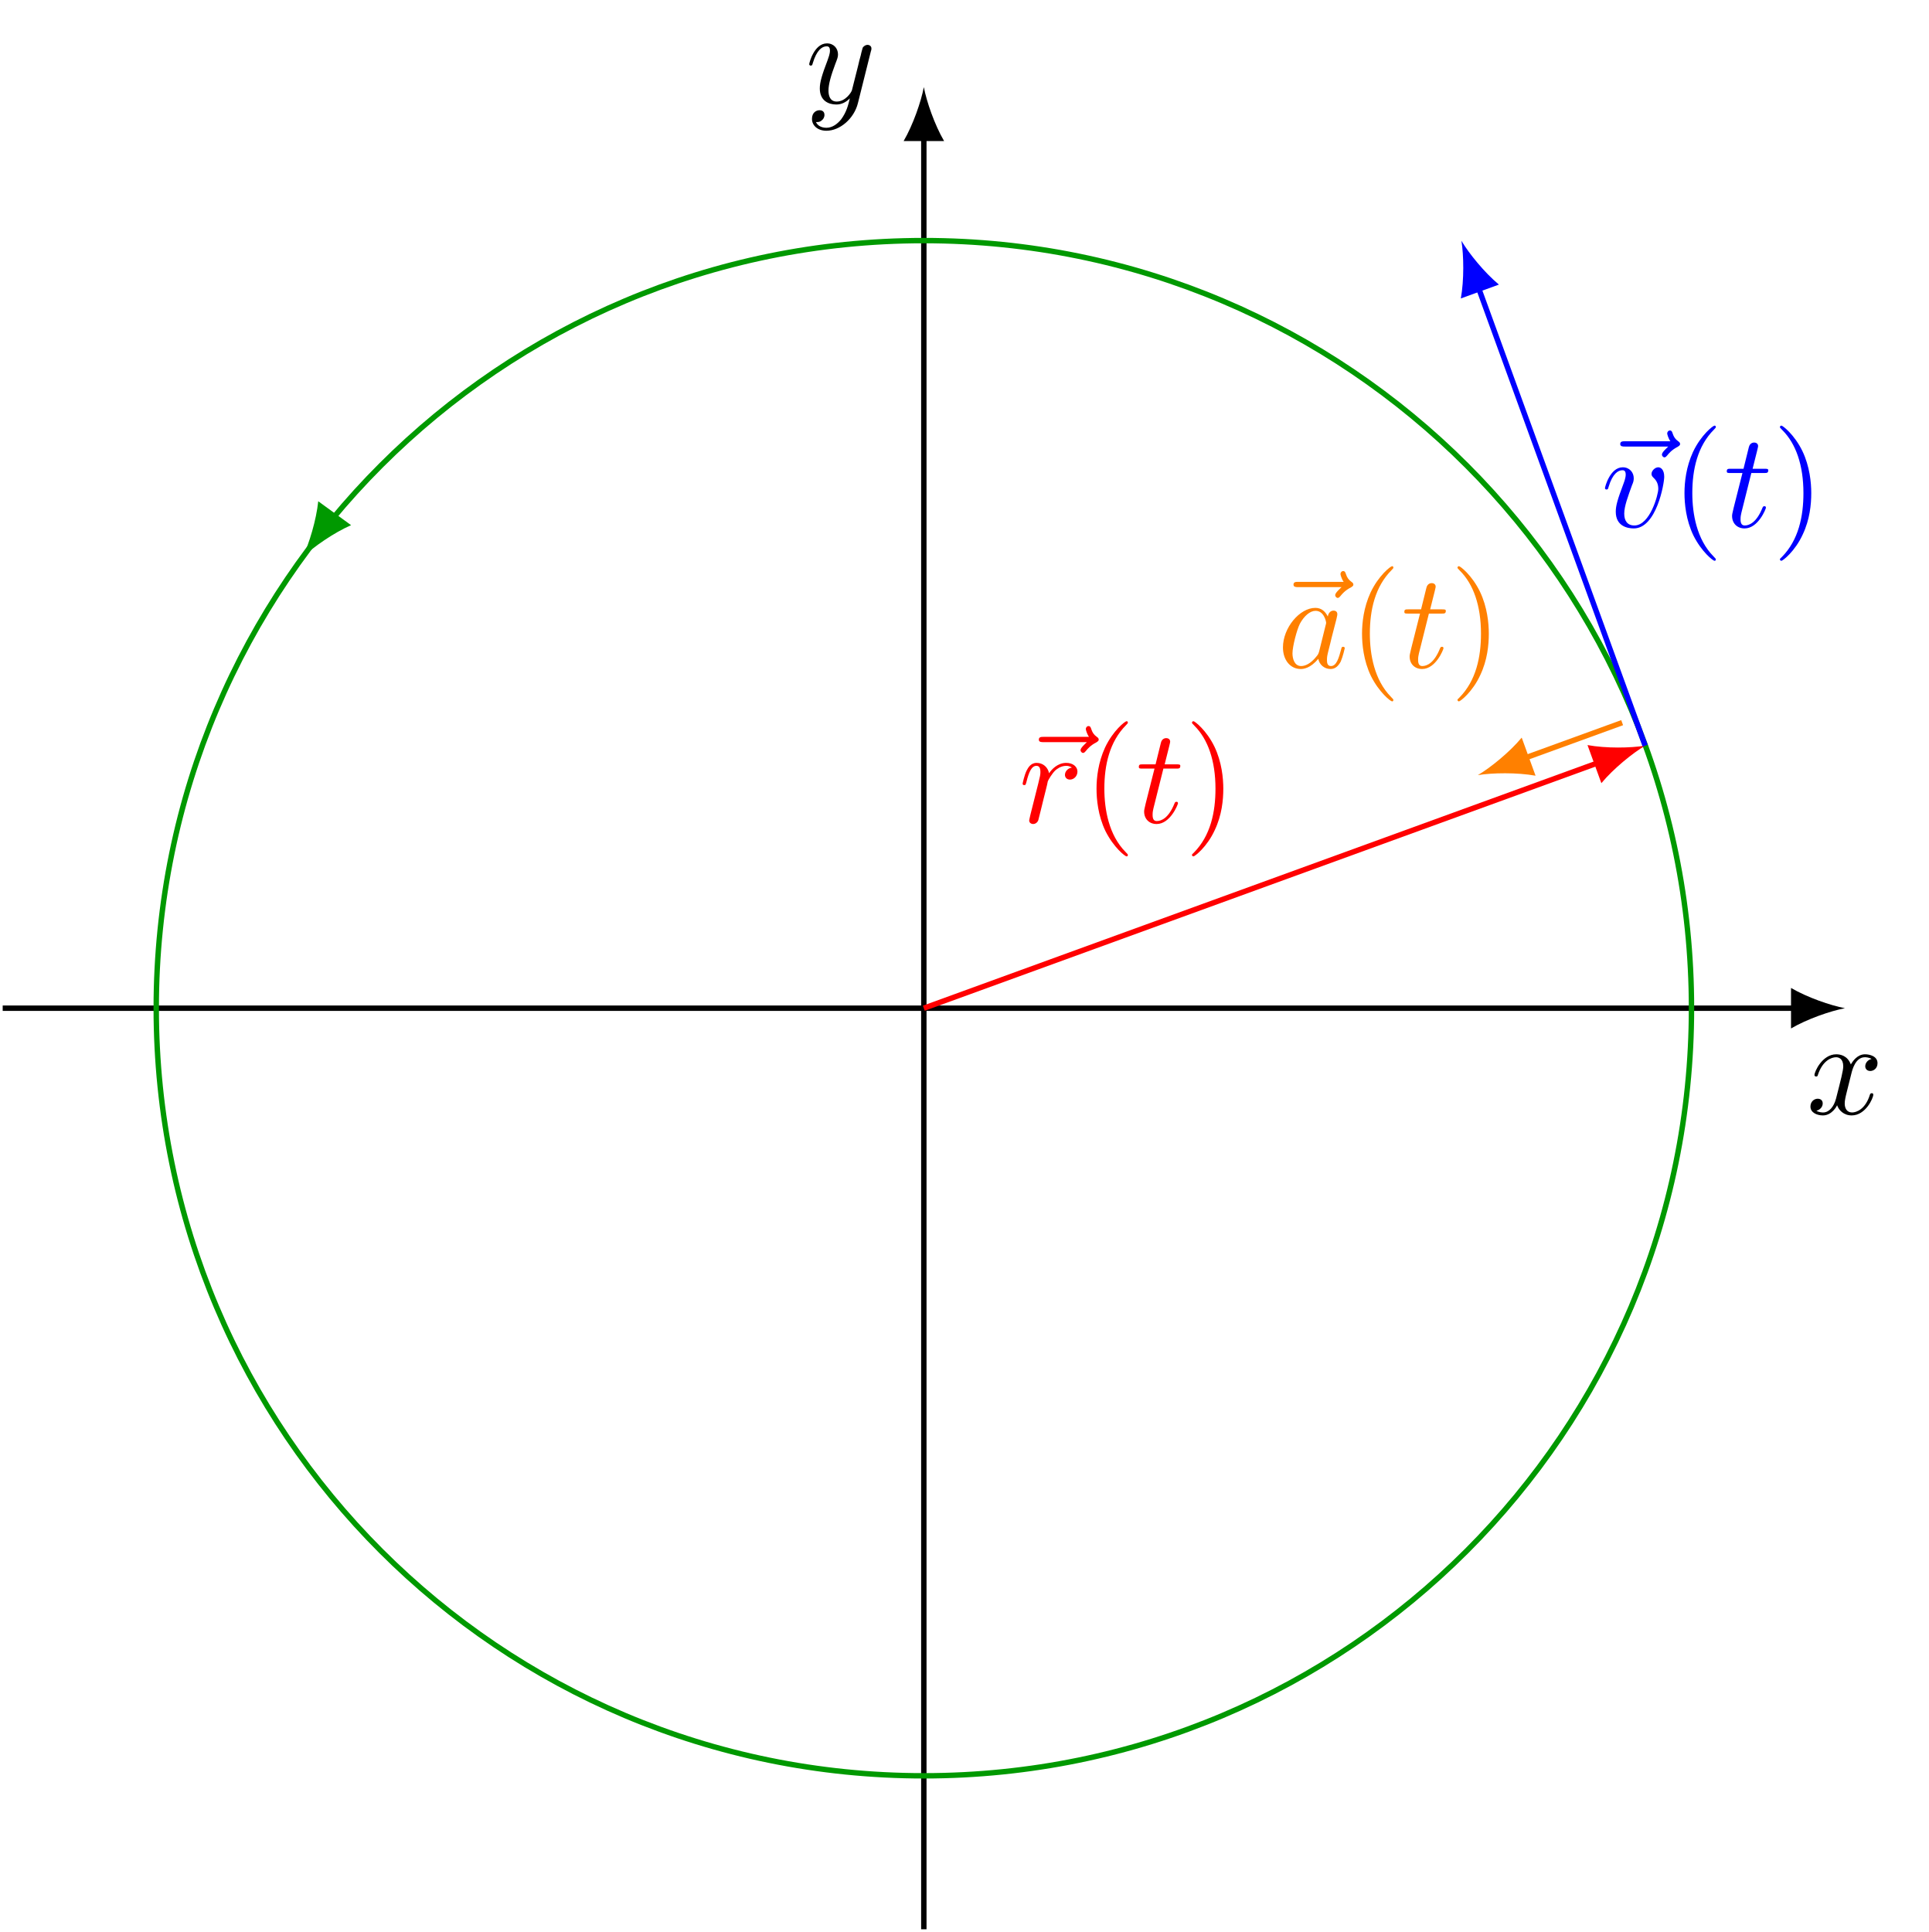
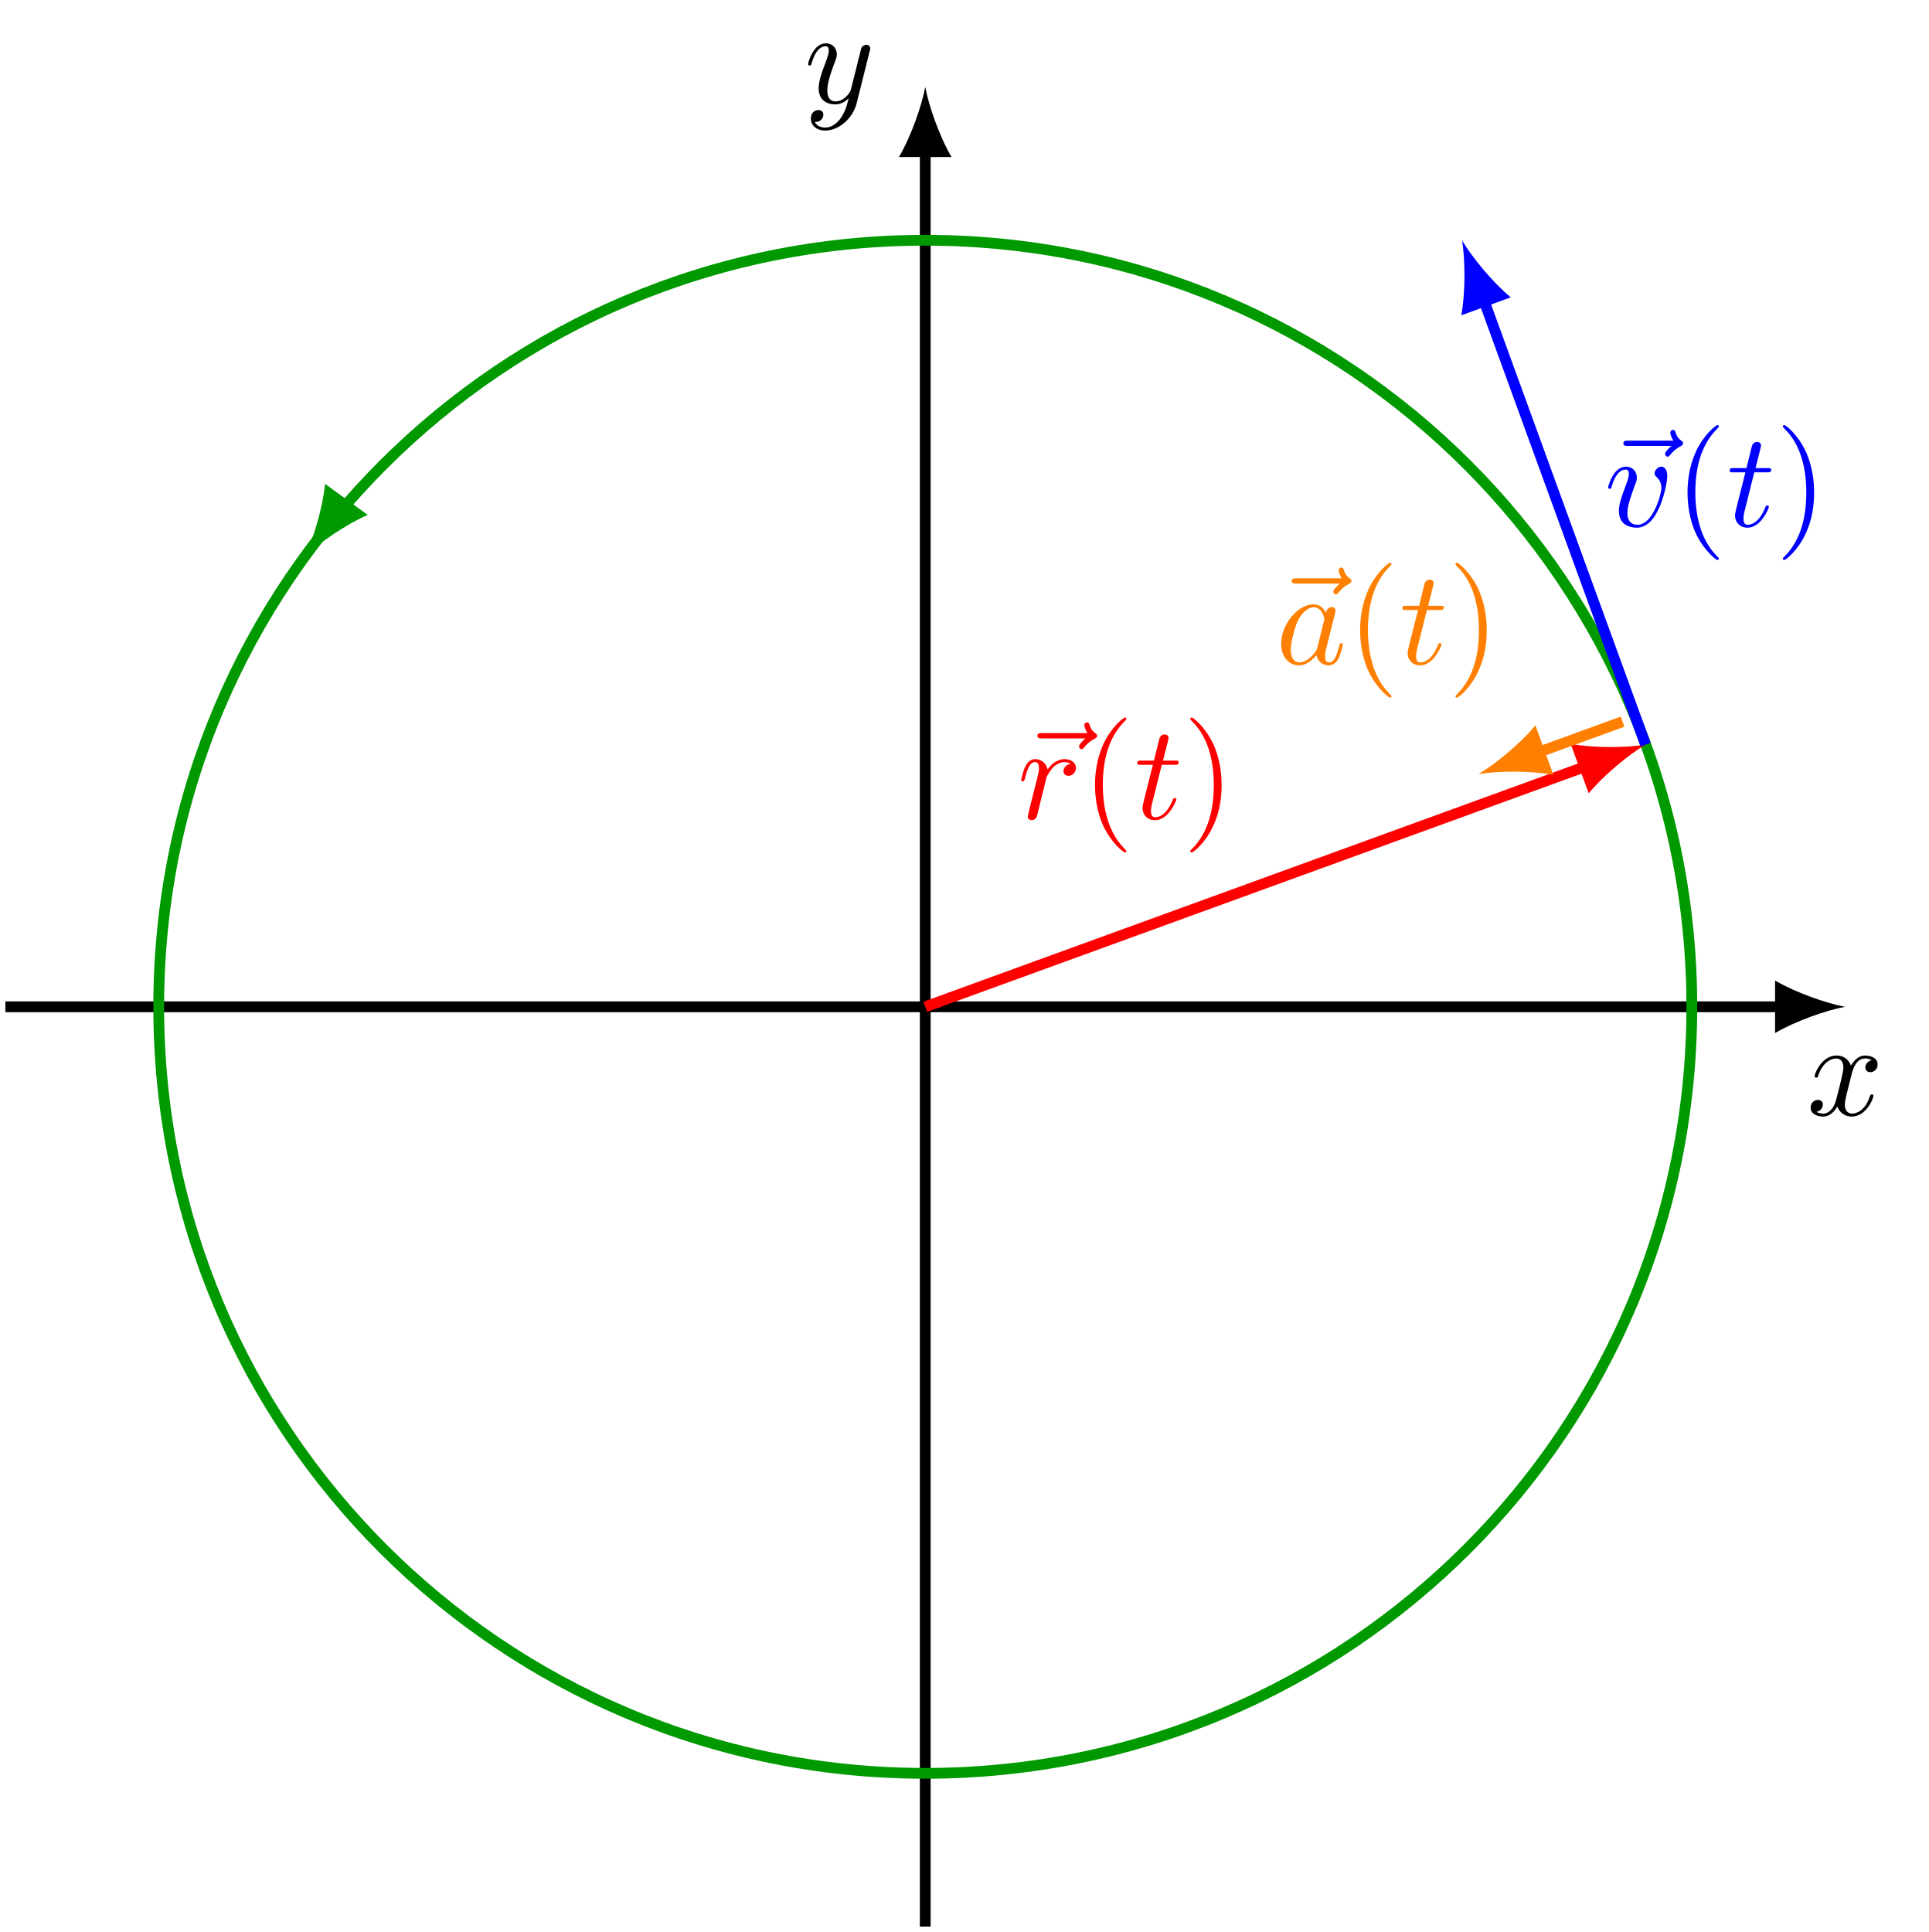
- <svg xmlns="http://www.w3.org/2000/svg" xmlns:xlink="http://www.w3.org/1999/xlink" width="142.429pt" height="142.696pt" viewBox="0 0 142.429 142.696" version="1.1">
+ <svg xmlns="http://www.w3.org/2000/svg" xmlns:xlink="http://www.w3.org/1999/xlink" width="142.629pt" height="142.895pt" viewBox="0 0 142.629 142.895" version="1.1">
  <defs>
    <g>
      <symbol overflow="visible" id="glyph0-0">
        <path style="stroke:none;" d="" />
      </symbol>
      <symbol overflow="visible" id="glyph0-1">
        <path style="stroke:none;" d="M 3.328 -3.016 C 3.391 -3.266 3.625 -4.188 4.312 -4.188 C 4.359 -4.188 4.609 -4.188 4.812 -4.062 C 4.531 -4 4.344 -3.766 4.344 -3.516 C 4.344 -3.359 4.453 -3.172 4.719 -3.172 C 4.938 -3.172 5.25 -3.344 5.25 -3.75 C 5.25 -4.266 4.672 -4.406 4.328 -4.406 C 3.75 -4.406 3.406 -3.875 3.281 -3.656 C 3.031 -4.312 2.5 -4.406 2.203 -4.406 C 1.172 -4.406 0.594 -3.125 0.594 -2.875 C 0.594 -2.766 0.703 -2.766 0.719 -2.766 C 0.797 -2.766 0.828 -2.797 0.844 -2.875 C 1.188 -3.938 1.844 -4.188 2.188 -4.188 C 2.375 -4.188 2.719 -4.094 2.719 -3.516 C 2.719 -3.203 2.547 -2.547 2.188 -1.141 C 2.031 -0.531 1.672 -0.109 1.234 -0.109 C 1.172 -0.109 0.953 -0.109 0.734 -0.234 C 0.984 -0.297 1.203 -0.5 1.203 -0.781 C 1.203 -1.047 0.984 -1.125 0.844 -1.125 C 0.531 -1.125 0.297 -0.875 0.297 -0.547 C 0.297 -0.094 0.781 0.109 1.219 0.109 C 1.891 0.109 2.25 -0.594 2.266 -0.641 C 2.391 -0.281 2.75 0.109 3.344 0.109 C 4.375 0.109 4.938 -1.172 4.938 -1.422 C 4.938 -1.531 4.859 -1.531 4.828 -1.531 C 4.734 -1.531 4.719 -1.484 4.688 -1.422 C 4.359 -0.344 3.688 -0.109 3.375 -0.109 C 2.984 -0.109 2.828 -0.422 2.828 -0.766 C 2.828 -0.984 2.875 -1.203 2.984 -1.641 Z M 3.328 -3.016 " />
      </symbol>
      <symbol overflow="visible" id="glyph0-2">
        <path style="stroke:none;" d="M 4.844 -3.797 C 4.891 -3.938 4.891 -3.953 4.891 -4.031 C 4.891 -4.203 4.75 -4.297 4.594 -4.297 C 4.5 -4.297 4.344 -4.234 4.25 -4.094 C 4.234 -4.031 4.141 -3.734 4.109 -3.547 C 4.031 -3.297 3.969 -3.016 3.906 -2.75 L 3.453 -0.953 C 3.422 -0.812 2.984 -0.109 2.328 -0.109 C 1.828 -0.109 1.719 -0.547 1.719 -0.922 C 1.719 -1.375 1.891 -2 2.219 -2.875 C 2.375 -3.281 2.422 -3.391 2.422 -3.594 C 2.422 -4.031 2.109 -4.406 1.609 -4.406 C 0.656 -4.406 0.297 -2.953 0.297 -2.875 C 0.297 -2.766 0.391 -2.766 0.406 -2.766 C 0.516 -2.766 0.516 -2.797 0.562 -2.953 C 0.844 -3.891 1.234 -4.188 1.578 -4.188 C 1.656 -4.188 1.828 -4.188 1.828 -3.875 C 1.828 -3.625 1.719 -3.359 1.656 -3.172 C 1.25 -2.109 1.078 -1.547 1.078 -1.078 C 1.078 -0.188 1.703 0.109 2.297 0.109 C 2.688 0.109 3.016 -0.062 3.297 -0.344 C 3.172 0.172 3.047 0.672 2.656 1.203 C 2.391 1.531 2.016 1.828 1.562 1.828 C 1.422 1.828 0.969 1.797 0.797 1.406 C 0.953 1.406 1.094 1.406 1.219 1.281 C 1.328 1.203 1.422 1.062 1.422 0.875 C 1.422 0.562 1.156 0.531 1.062 0.531 C 0.828 0.531 0.5 0.688 0.5 1.172 C 0.5 1.672 0.938 2.047 1.562 2.047 C 2.578 2.047 3.609 1.141 3.891 0.016 Z M 4.844 -3.797 " />
      </symbol>
      <symbol overflow="visible" id="glyph0-3">
        <path style="stroke:none;" d="M 5.359 -5.938 C 5.219 -5.797 4.891 -5.516 4.891 -5.344 C 4.891 -5.25 4.984 -5.141 5.078 -5.141 C 5.172 -5.141 5.219 -5.219 5.281 -5.281 C 5.391 -5.422 5.625 -5.703 6.062 -5.922 C 6.125 -5.969 6.234 -6.016 6.234 -6.125 C 6.234 -6.234 6.156 -6.281 6.094 -6.328 C 5.875 -6.484 5.766 -6.656 5.688 -6.891 C 5.656 -6.984 5.625 -7.125 5.484 -7.125 C 5.344 -7.125 5.281 -6.984 5.281 -6.906 C 5.281 -6.859 5.359 -6.547 5.516 -6.328 L 2.156 -6.328 C 2 -6.328 1.812 -6.328 1.812 -6.125 C 1.812 -5.938 2 -5.938 2.156 -5.938 Z M 5.359 -5.938 " />
      </symbol>
      <symbol overflow="visible" id="glyph0-4">
        <path style="stroke:none;" d="M 0.875 -0.594 C 0.844 -0.438 0.781 -0.203 0.781 -0.156 C 0.781 0.016 0.922 0.109 1.078 0.109 C 1.203 0.109 1.375 0.031 1.453 -0.172 C 1.469 -0.203 1.797 -1.562 1.844 -1.75 C 1.922 -2.078 2.109 -2.766 2.156 -3.047 C 2.203 -3.172 2.484 -3.641 2.719 -3.859 C 2.797 -3.922 3.094 -4.188 3.516 -4.188 C 3.781 -4.188 3.922 -4.062 3.938 -4.062 C 3.641 -4.016 3.422 -3.781 3.422 -3.516 C 3.422 -3.359 3.531 -3.172 3.797 -3.172 C 4.062 -3.172 4.344 -3.406 4.344 -3.766 C 4.344 -4.109 4.031 -4.406 3.516 -4.406 C 2.875 -4.406 2.438 -3.922 2.25 -3.641 C 2.156 -4.094 1.797 -4.406 1.328 -4.406 C 0.875 -4.406 0.688 -4.016 0.594 -3.844 C 0.422 -3.5 0.297 -2.906 0.297 -2.875 C 0.297 -2.766 0.391 -2.766 0.406 -2.766 C 0.516 -2.766 0.516 -2.781 0.578 -3 C 0.75 -3.703 0.953 -4.188 1.312 -4.188 C 1.469 -4.188 1.609 -4.109 1.609 -3.734 C 1.609 -3.516 1.578 -3.406 1.453 -2.891 Z M 0.875 -0.594 " />
      </symbol>
      <symbol overflow="visible" id="glyph0-5">
        <path style="stroke:none;" d="M 2.047 -3.984 L 2.984 -3.984 C 3.188 -3.984 3.297 -3.984 3.297 -4.188 C 3.297 -4.297 3.188 -4.297 3.016 -4.297 L 2.141 -4.297 C 2.5 -5.719 2.547 -5.906 2.547 -5.969 C 2.547 -6.141 2.422 -6.234 2.25 -6.234 C 2.219 -6.234 1.938 -6.234 1.859 -5.875 L 1.469 -4.297 L 0.531 -4.297 C 0.328 -4.297 0.234 -4.297 0.234 -4.109 C 0.234 -3.984 0.312 -3.984 0.516 -3.984 L 1.391 -3.984 C 0.672 -1.156 0.625 -0.984 0.625 -0.812 C 0.625 -0.266 1 0.109 1.547 0.109 C 2.562 0.109 3.125 -1.344 3.125 -1.422 C 3.125 -1.531 3.047 -1.531 3.016 -1.531 C 2.922 -1.531 2.906 -1.5 2.859 -1.391 C 2.438 -0.344 1.906 -0.109 1.562 -0.109 C 1.359 -0.109 1.25 -0.234 1.25 -0.562 C 1.25 -0.812 1.281 -0.875 1.312 -1.047 Z M 2.047 -3.984 " />
      </symbol>
      <symbol overflow="visible" id="glyph0-6">
        <path style="stroke:none;" d="M 4.672 -3.703 C 4.672 -4.25 4.406 -4.406 4.234 -4.406 C 3.984 -4.406 3.734 -4.141 3.734 -3.922 C 3.734 -3.797 3.781 -3.734 3.891 -3.625 C 4.109 -3.422 4.234 -3.172 4.234 -2.812 C 4.234 -2.391 3.625 -0.109 2.469 -0.109 C 1.953 -0.109 1.719 -0.453 1.719 -0.984 C 1.719 -1.531 2 -2.266 2.297 -3.094 C 2.375 -3.266 2.422 -3.406 2.422 -3.594 C 2.422 -4.031 2.109 -4.406 1.609 -4.406 C 0.672 -4.406 0.297 -2.953 0.297 -2.875 C 0.297 -2.766 0.391 -2.766 0.406 -2.766 C 0.516 -2.766 0.516 -2.797 0.562 -2.953 C 0.859 -3.953 1.281 -4.188 1.578 -4.188 C 1.656 -4.188 1.828 -4.188 1.828 -3.875 C 1.828 -3.625 1.719 -3.344 1.656 -3.172 C 1.219 -2.016 1.094 -1.562 1.094 -1.125 C 1.094 -0.047 1.969 0.109 2.422 0.109 C 4.094 0.109 4.672 -3.188 4.672 -3.703 Z M 4.672 -3.703 " />
      </symbol>
      <symbol overflow="visible" id="glyph0-7">
        <path style="stroke:none;" d="M 3.719 -3.766 C 3.531 -4.141 3.25 -4.406 2.797 -4.406 C 1.641 -4.406 0.406 -2.938 0.406 -1.484 C 0.406 -0.547 0.953 0.109 1.719 0.109 C 1.922 0.109 2.422 0.062 3.016 -0.641 C 3.094 -0.219 3.453 0.109 3.922 0.109 C 4.281 0.109 4.5 -0.125 4.672 -0.438 C 4.828 -0.797 4.969 -1.406 4.969 -1.422 C 4.969 -1.531 4.875 -1.531 4.844 -1.531 C 4.75 -1.531 4.734 -1.484 4.703 -1.344 C 4.531 -0.703 4.359 -0.109 3.953 -0.109 C 3.672 -0.109 3.656 -0.375 3.656 -0.562 C 3.656 -0.781 3.672 -0.875 3.781 -1.312 C 3.891 -1.719 3.906 -1.828 4 -2.203 L 4.359 -3.594 C 4.422 -3.875 4.422 -3.891 4.422 -3.938 C 4.422 -4.109 4.312 -4.203 4.141 -4.203 C 3.891 -4.203 3.75 -3.984 3.719 -3.766 Z M 3.078 -1.188 C 3.016 -1 3.016 -0.984 2.875 -0.812 C 2.438 -0.266 2.031 -0.109 1.75 -0.109 C 1.25 -0.109 1.109 -0.656 1.109 -1.047 C 1.109 -1.547 1.422 -2.766 1.656 -3.234 C 1.969 -3.812 2.406 -4.188 2.812 -4.188 C 3.453 -4.188 3.594 -3.375 3.594 -3.312 C 3.594 -3.25 3.578 -3.188 3.562 -3.141 Z M 3.078 -1.188 " />
      </symbol>
      <symbol overflow="visible" id="glyph1-0">
        <path style="stroke:none;" d="" />
      </symbol>
      <symbol overflow="visible" id="glyph1-1">
        <path style="stroke:none;" d="M 3.297 2.391 C 3.297 2.359 3.297 2.344 3.125 2.172 C 1.891 0.922 1.562 -0.969 1.562 -2.5 C 1.562 -4.234 1.938 -5.969 3.172 -7.203 C 3.297 -7.328 3.297 -7.344 3.297 -7.375 C 3.297 -7.453 3.266 -7.484 3.203 -7.484 C 3.094 -7.484 2.203 -6.797 1.609 -5.531 C 1.109 -4.438 0.984 -3.328 0.984 -2.5 C 0.984 -1.719 1.094 -0.516 1.641 0.625 C 2.25 1.844 3.094 2.5 3.203 2.5 C 3.266 2.5 3.297 2.469 3.297 2.391 Z M 3.297 2.391 " />
      </symbol>
      <symbol overflow="visible" id="glyph1-2">
        <path style="stroke:none;" d="M 2.875 -2.5 C 2.875 -3.266 2.766 -4.469 2.219 -5.609 C 1.625 -6.828 0.766 -7.484 0.672 -7.484 C 0.609 -7.484 0.562 -7.438 0.562 -7.375 C 0.562 -7.344 0.562 -7.328 0.75 -7.141 C 1.734 -6.156 2.297 -4.578 2.297 -2.5 C 2.297 -0.781 1.938 0.969 0.703 2.219 C 0.562 2.344 0.562 2.359 0.562 2.391 C 0.562 2.453 0.609 2.5 0.672 2.5 C 0.766 2.5 1.672 1.812 2.25 0.547 C 2.766 -0.547 2.875 -1.656 2.875 -2.5 Z M 2.875 -2.5 " />
      </symbol>
    </g>
    <clipPath id="clip1">
-       <path d="M 68 9 L 69 9 L 69 142.695 L 68 142.695 Z M 68 9 " />
+       <path d="M 68 10 L 69 10 L 69 142.895 L 68 142.895 Z M 68 10 " />
+     </clipPath>
+     <clipPath id="clip2">
+       <path d="M 0 6 L 137 6 L 137 142.895 L 0 142.895 Z M 0 6 " />
    </clipPath>
  </defs>
  <g id="surface1">
-     <path style="fill:none;stroke-width:0.399;stroke-linecap:butt;stroke-linejoin:miter;stroke:rgb(0%,0%,0%);stroke-opacity:1;stroke-miterlimit:10;" d="M -68.032 0 L 64.445 0 " transform="matrix(1,0,0,-1,68.231,74.465)" />
-     <path style=" stroke:none;fill-rule:nonzero;fill:rgb(0%,0%,0%);fill-opacity:1;" d="M 136.262 74.465 C 135.199 74.266 133.473 73.668 132.277 72.969 L 132.277 75.961 C 133.473 75.262 135.199 74.664 136.262 74.465 " />
+     <path style="fill:none;stroke-width:0.797;stroke-linecap:butt;stroke-linejoin:miter;stroke:rgb(0%,0%,0%);stroke-opacity:1;stroke-miterlimit:10;" d="M -68.032 0 L 63.371 0 " transform="matrix(1,0,0,-1,68.43,74.465)" />
+     <path style=" stroke:none;fill-rule:nonzero;fill:rgb(0%,0%,0%);fill-opacity:1;" d="M 136.461 74.465 C 135.082 74.207 132.836 73.43 131.281 72.523 L 131.281 76.406 C 132.836 75.5 135.082 74.723 136.461 74.465 " />
    <g style="fill:rgb(0%,0%,0%);fill-opacity:1;">
-       <use xlink:href="#glyph0-1" x="133.415" y="82.275" />
+       <use xlink:href="#glyph0-1" x="133.614" y="82.474" />
    </g>
    <g clip-path="url(#clip1)" clip-rule="nonzero">
-       <path style="fill:none;stroke-width:0.399;stroke-linecap:butt;stroke-linejoin:miter;stroke:rgb(0%,0%,0%);stroke-opacity:1;stroke-miterlimit:10;" d="M -0.001 -68.031 L -0.001 64.445 " transform="matrix(1,0,0,-1,68.231,74.465)" />
+       <path style="fill:none;stroke-width:0.797;stroke-linecap:butt;stroke-linejoin:miter;stroke:rgb(0%,0%,0%);stroke-opacity:1;stroke-miterlimit:10;" d="M -0 -68.031 L -0 63.371 " transform="matrix(1,0,0,-1,68.43,74.465)" />
    </g>
-     <path style=" stroke:none;fill-rule:nonzero;fill:rgb(0%,0%,0%);fill-opacity:1;" d="M 68.23 6.434 C 68.031 7.496 67.434 9.223 66.738 10.418 L 69.727 10.418 C 69.027 9.223 68.43 7.496 68.23 6.434 " />
+     <path style=" stroke:none;fill-rule:nonzero;fill:rgb(0%,0%,0%);fill-opacity:1;" d="M 68.43 6.434 C 68.172 7.812 67.395 10.059 66.488 11.613 L 70.371 11.613 C 69.465 10.059 68.688 7.812 68.43 6.434 " />
    <g style="fill:rgb(0%,0%,0%);fill-opacity:1;">
      <use xlink:href="#glyph0-2" x="59.469" y="7.61" />
    </g>
-     <path style="fill:none;stroke-width:0.399;stroke-linecap:butt;stroke-linejoin:miter;stroke:rgb(0%,59.999%,0%);stroke-opacity:1;stroke-miterlimit:10;" d="M 56.695 0 C 56.695 31.313 31.312 56.695 -0.001 56.695 C -31.313 56.695 -56.692 31.313 -56.692 0 C -56.692 -31.312 -31.313 -56.695 -0.001 -56.695 C 31.312 -56.695 56.695 -31.312 56.695 0 Z M 56.695 0 " transform="matrix(1,0,0,-1,68.231,74.465)" />
-     <path style=" stroke:none;fill-rule:nonzero;fill:rgb(0%,59.999%,0%);fill-opacity:1;" d="M 22.363 41.141 C 23.152 40.395 24.656 39.344 25.93 38.789 L 23.504 37.023 C 23.363 38.402 22.828 40.16 22.363 41.141 " />
-     <path style="fill:none;stroke-width:0.399;stroke-linecap:butt;stroke-linejoin:miter;stroke:rgb(100%,0%,0%);stroke-opacity:1;stroke-miterlimit:10;" d="M -0.001 0 L 49.902 18.164 " transform="matrix(1,0,0,-1,68.231,74.465)" />
-     <path style=" stroke:none;fill-rule:nonzero;fill:rgb(100%,0%,0%);fill-opacity:1;" d="M 121.504 55.074 C 120.438 55.25 118.609 55.281 117.246 55.031 L 118.27 57.844 C 119.152 56.781 120.574 55.625 121.504 55.074 " />
+     <g clip-path="url(#clip2)" clip-rule="nonzero">
+       <path style="fill:none;stroke-width:0.797;stroke-linecap:butt;stroke-linejoin:miter;stroke:rgb(0%,59.999%,0%);stroke-opacity:1;stroke-miterlimit:10;" d="M 56.695 0 C 56.695 31.313 31.312 56.695 -0 56.695 C -31.313 56.695 -56.692 31.313 -56.692 0 C -56.692 -31.312 -31.313 -56.695 -0 -56.695 C 31.312 -56.695 56.695 -31.312 56.695 0 Z M 56.695 0 " transform="matrix(1,0,0,-1,68.43,74.465)" />
+     </g>
+     <path style=" stroke:none;fill-rule:nonzero;fill:rgb(0%,59.999%,0%);fill-opacity:1;" d="M 22.562 41.141 C 23.586 40.172 25.543 38.809 27.195 38.082 L 24.043 35.789 C 23.863 37.582 23.168 39.863 22.562 41.141 " />
+     <path style="fill:none;stroke-width:0.797;stroke-linecap:butt;stroke-linejoin:miter;stroke:rgb(100%,0%,0%);stroke-opacity:1;stroke-miterlimit:10;" d="M -0 0 L 48.886 17.793 " transform="matrix(1,0,0,-1,68.43,74.465)" />
+     <path style=" stroke:none;fill-rule:nonzero;fill:rgb(100%,0%,0%);fill-opacity:1;" d="M 121.703 55.074 C 120.316 55.305 117.938 55.34 116.164 55.02 L 117.496 58.676 C 118.648 57.289 120.492 55.793 121.703 55.074 " />
    <g style="fill:rgb(100%,0%,0%);fill-opacity:1;">
-       <use xlink:href="#glyph0-3" x="74.912" y="60.752" />
+       <use xlink:href="#glyph0-3" x="74.912" y="60.553" />
    </g>
    <g style="fill:rgb(100%,0%,0%);fill-opacity:1;">
-       <use xlink:href="#glyph0-4" x="75.231" y="60.752" />
+       <use xlink:href="#glyph0-4" x="75.231" y="60.553" />
    </g>
    <g style="fill:rgb(100%,0%,0%);fill-opacity:1;">
-       <use xlink:href="#glyph1-1" x="80.001" y="60.752" />
+       <use xlink:href="#glyph1-1" x="80.001" y="60.553" />
    </g>
    <g style="fill:rgb(100%,0%,0%);fill-opacity:1;">
-       <use xlink:href="#glyph0-5" x="83.876" y="60.752" />
+       <use xlink:href="#glyph0-5" x="83.876" y="60.553" />
    </g>
    <g style="fill:rgb(100%,0%,0%);fill-opacity:1;">
-       <use xlink:href="#glyph1-2" x="87.473" y="60.752" />
+       <use xlink:href="#glyph1-2" x="87.473" y="60.553" />
    </g>
-     <path style="fill:none;stroke-width:0.399;stroke-linecap:butt;stroke-linejoin:miter;stroke:rgb(0%,0%,100%);stroke-opacity:1;stroke-miterlimit:10;" d="M 53.273 19.391 L 40.929 53.309 " transform="matrix(1,0,0,-1,68.231,74.465)" />
-     <path style=" stroke:none;fill-rule:nonzero;fill:rgb(0%,0%,100%);fill-opacity:1;" d="M 107.934 17.781 C 108.109 18.852 108.137 20.68 107.891 22.043 L 110.703 21.02 C 109.637 20.133 108.484 18.715 107.934 17.781 " />
+     <path style="fill:none;stroke-width:0.797;stroke-linecap:butt;stroke-linejoin:miter;stroke:rgb(0%,0%,100%);stroke-opacity:1;stroke-miterlimit:10;" d="M 53.273 19.391 L 41.297 52.297 " transform="matrix(1,0,0,-1,68.43,74.465)" />
+     <path style=" stroke:none;fill-rule:nonzero;fill:rgb(0%,0%,100%);fill-opacity:1;" d="M 108.133 17.781 C 108.359 19.172 108.398 21.551 108.078 23.32 L 111.734 21.992 C 110.348 20.84 108.848 18.992 108.133 17.781 " />
    <g style="fill:rgb(0%,0%,100%);fill-opacity:1;">
-       <use xlink:href="#glyph0-3" x="117.851" y="38.92" />
+       <use xlink:href="#glyph0-3" x="118.25" y="38.92" />
    </g>
    <g style="fill:rgb(0%,0%,100%);fill-opacity:1;">
-       <use xlink:href="#glyph0-6" x="118.24" y="38.92" />
+       <use xlink:href="#glyph0-6" x="118.639" y="38.92" />
    </g>
    <g style="fill:rgb(0%,0%,100%);fill-opacity:1;">
-       <use xlink:href="#glyph1-1" x="123.425" y="38.92" />
+       <use xlink:href="#glyph1-1" x="123.823" y="38.92" />
    </g>
    <g style="fill:rgb(0%,0%,100%);fill-opacity:1;">
-       <use xlink:href="#glyph0-5" x="127.299" y="38.92" />
+       <use xlink:href="#glyph0-5" x="127.697" y="38.92" />
    </g>
    <g style="fill:rgb(0%,0%,100%);fill-opacity:1;">
-       <use xlink:href="#glyph1-2" x="130.897" y="38.92" />
+       <use xlink:href="#glyph1-2" x="131.295" y="38.92" />
    </g>
-     <path style="fill:none;stroke-width:0.399;stroke-linecap:butt;stroke-linejoin:miter;stroke:rgb(100%,50%,0%);stroke-opacity:1;stroke-miterlimit:10;" d="M 51.574 21.09 L 44.292 18.442 " transform="matrix(1,0,0,-1,68.231,74.465)" />
-     <path style=" stroke:none;fill-rule:nonzero;fill:rgb(100%,50%,0%);fill-opacity:1;" d="M 109.148 57.25 C 110.219 57.074 112.047 57.047 113.41 57.293 L 112.387 54.48 C 111.5 55.547 110.082 56.699 109.148 57.25 " />
+     <path style="fill:none;stroke-width:0.797;stroke-linecap:butt;stroke-linejoin:miter;stroke:rgb(100%,50%,0%);stroke-opacity:1;stroke-miterlimit:10;" d="M 51.574 21.09 L 45.304 18.809 " transform="matrix(1,0,0,-1,68.43,74.465)" />
+     <path style=" stroke:none;fill-rule:nonzero;fill:rgb(100%,50%,0%);fill-opacity:1;" d="M 109.348 57.25 C 110.738 57.023 113.117 56.984 114.887 57.305 L 113.559 53.648 C 112.406 55.035 110.559 56.535 109.348 57.25 " />
    <g style="fill:rgb(100%,50%,0%);fill-opacity:1;">
-       <use xlink:href="#glyph0-3" x="93.72" y="49.303" />
+       <use xlink:href="#glyph0-3" x="93.72" y="49.103" />
    </g>
    <g style="fill:rgb(100%,50%,0%);fill-opacity:1;">
-       <use xlink:href="#glyph0-7" x="94.348" y="49.303" />
+       <use xlink:href="#glyph0-7" x="94.348" y="49.103" />
    </g>
    <g style="fill:rgb(100%,50%,0%);fill-opacity:1;">
-       <use xlink:href="#glyph1-1" x="99.61" y="49.303" />
+       <use xlink:href="#glyph1-1" x="99.61" y="49.103" />
    </g>
    <g style="fill:rgb(100%,50%,0%);fill-opacity:1;">
-       <use xlink:href="#glyph0-5" x="103.485" y="49.303" />
+       <use xlink:href="#glyph0-5" x="103.485" y="49.103" />
    </g>
    <g style="fill:rgb(100%,50%,0%);fill-opacity:1;">
-       <use xlink:href="#glyph1-2" x="107.082" y="49.303" />
+       <use xlink:href="#glyph1-2" x="107.082" y="49.103" />
    </g>
  </g>
</svg>
